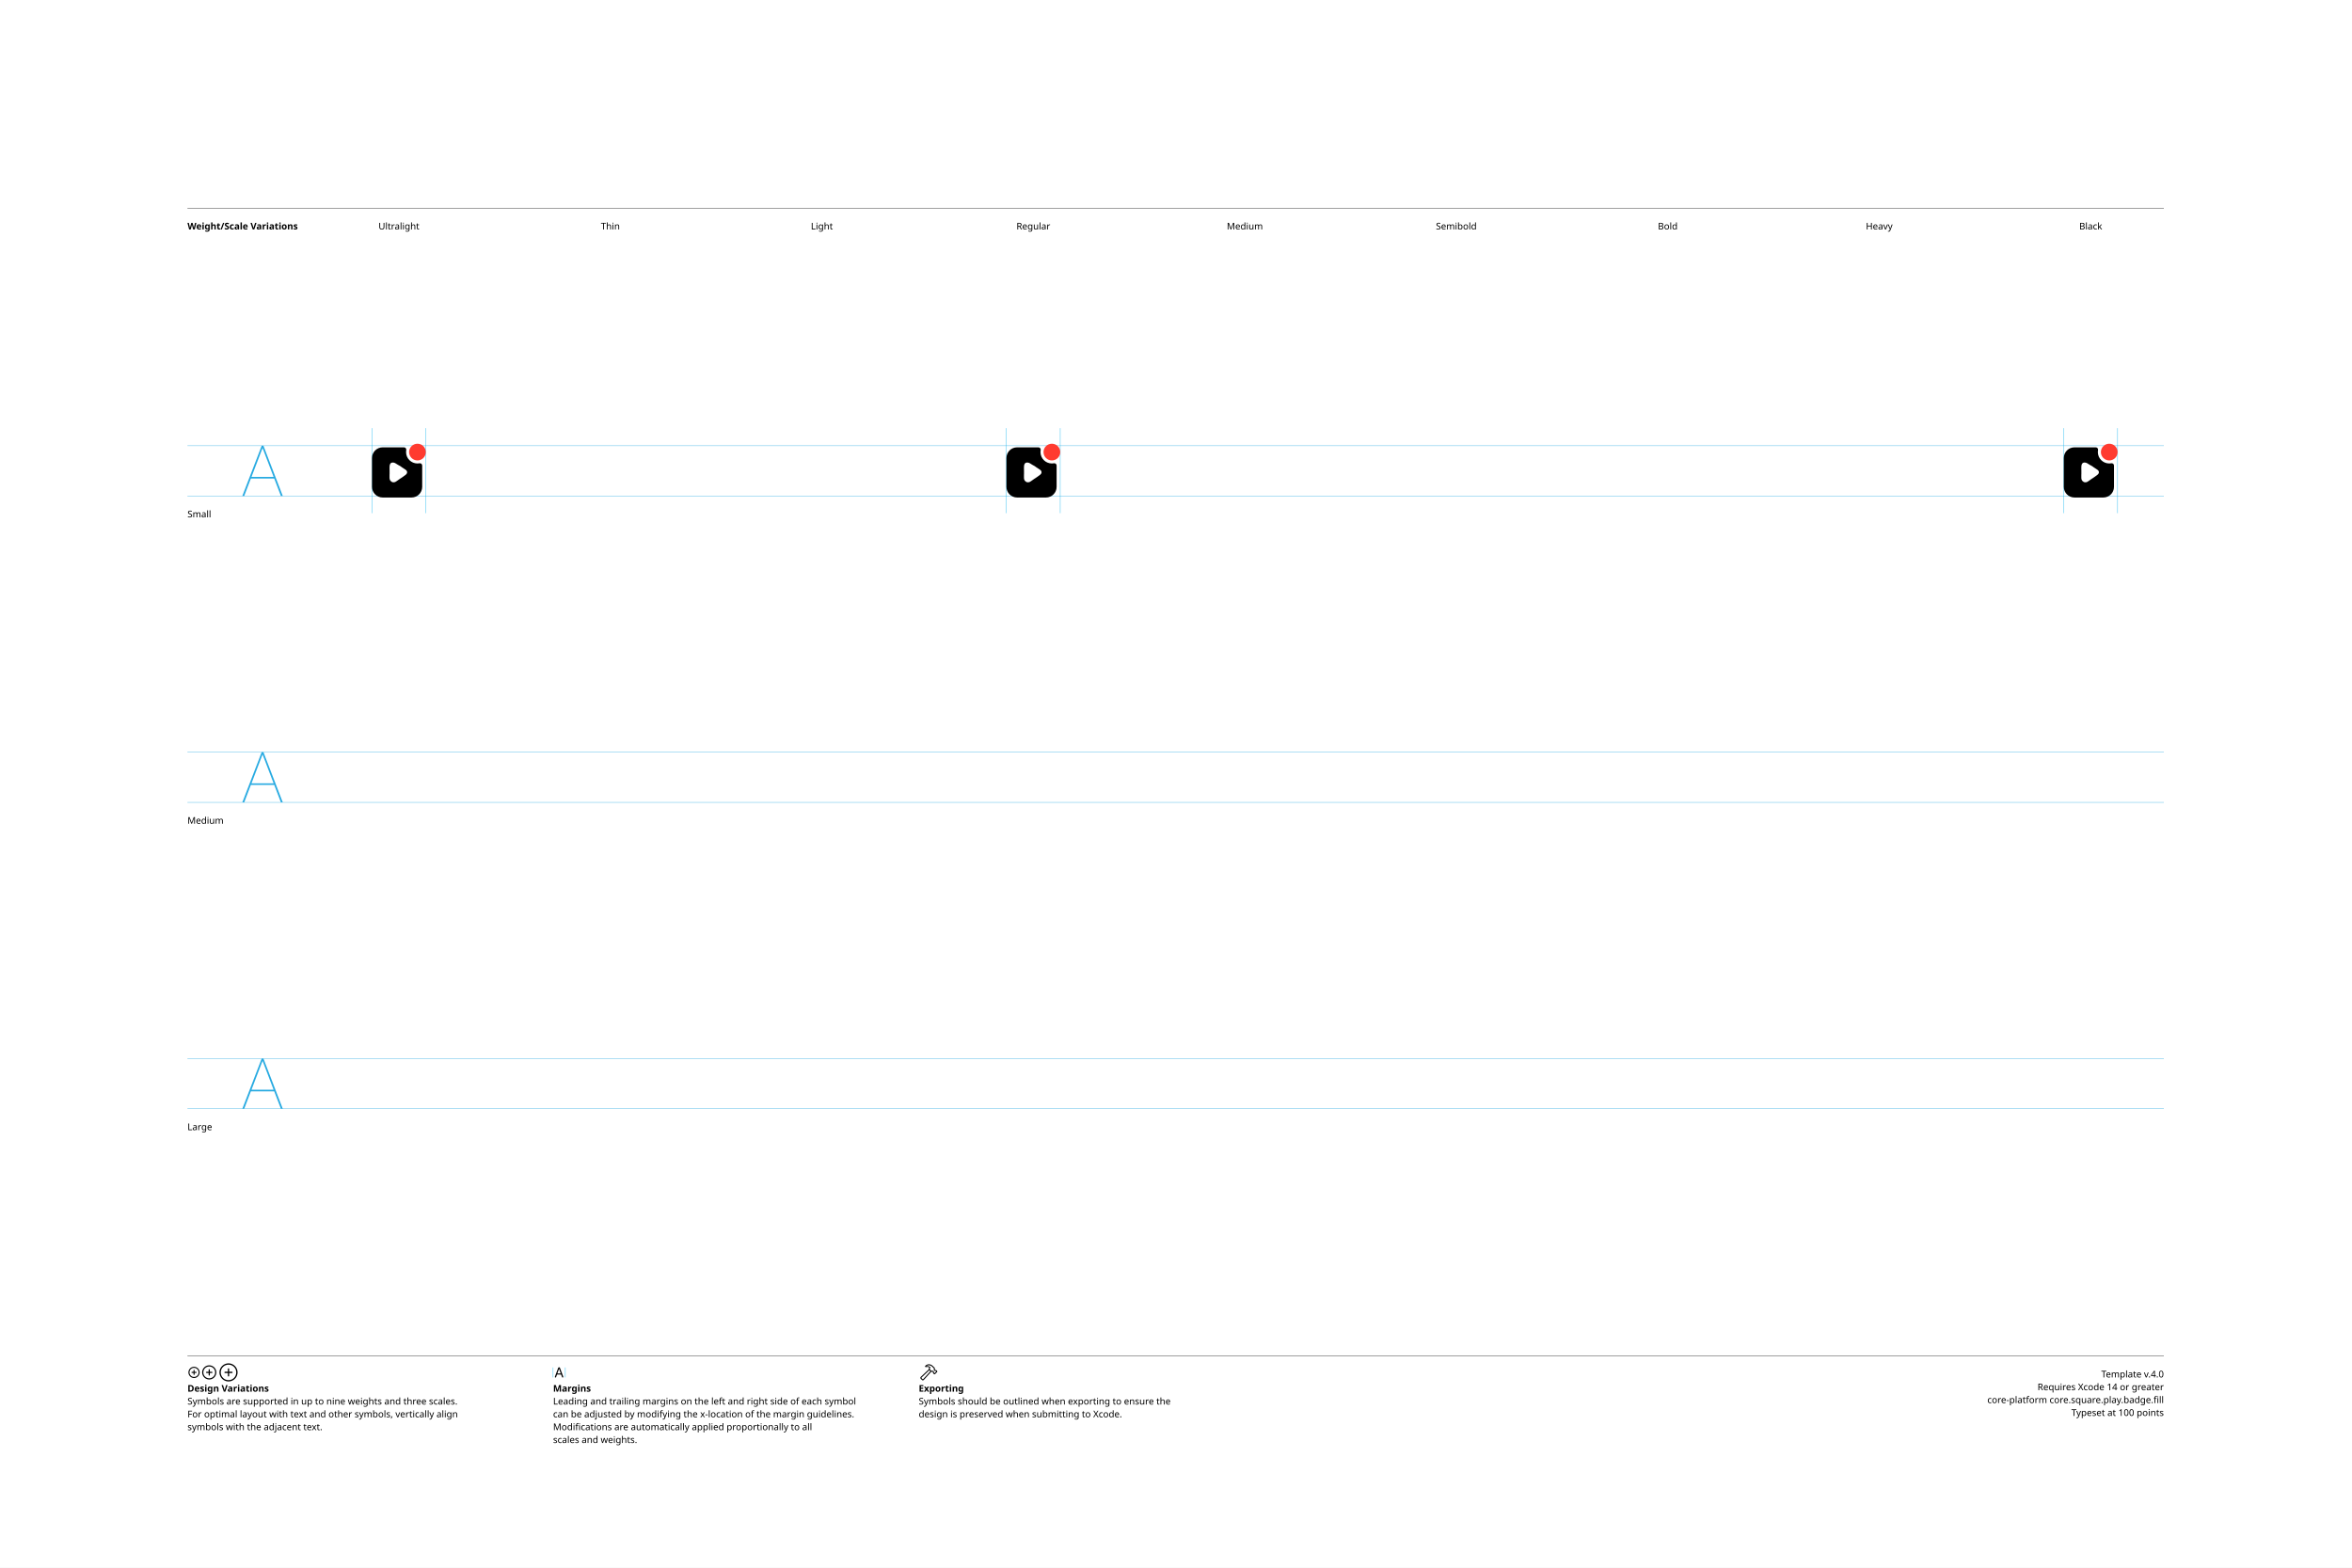
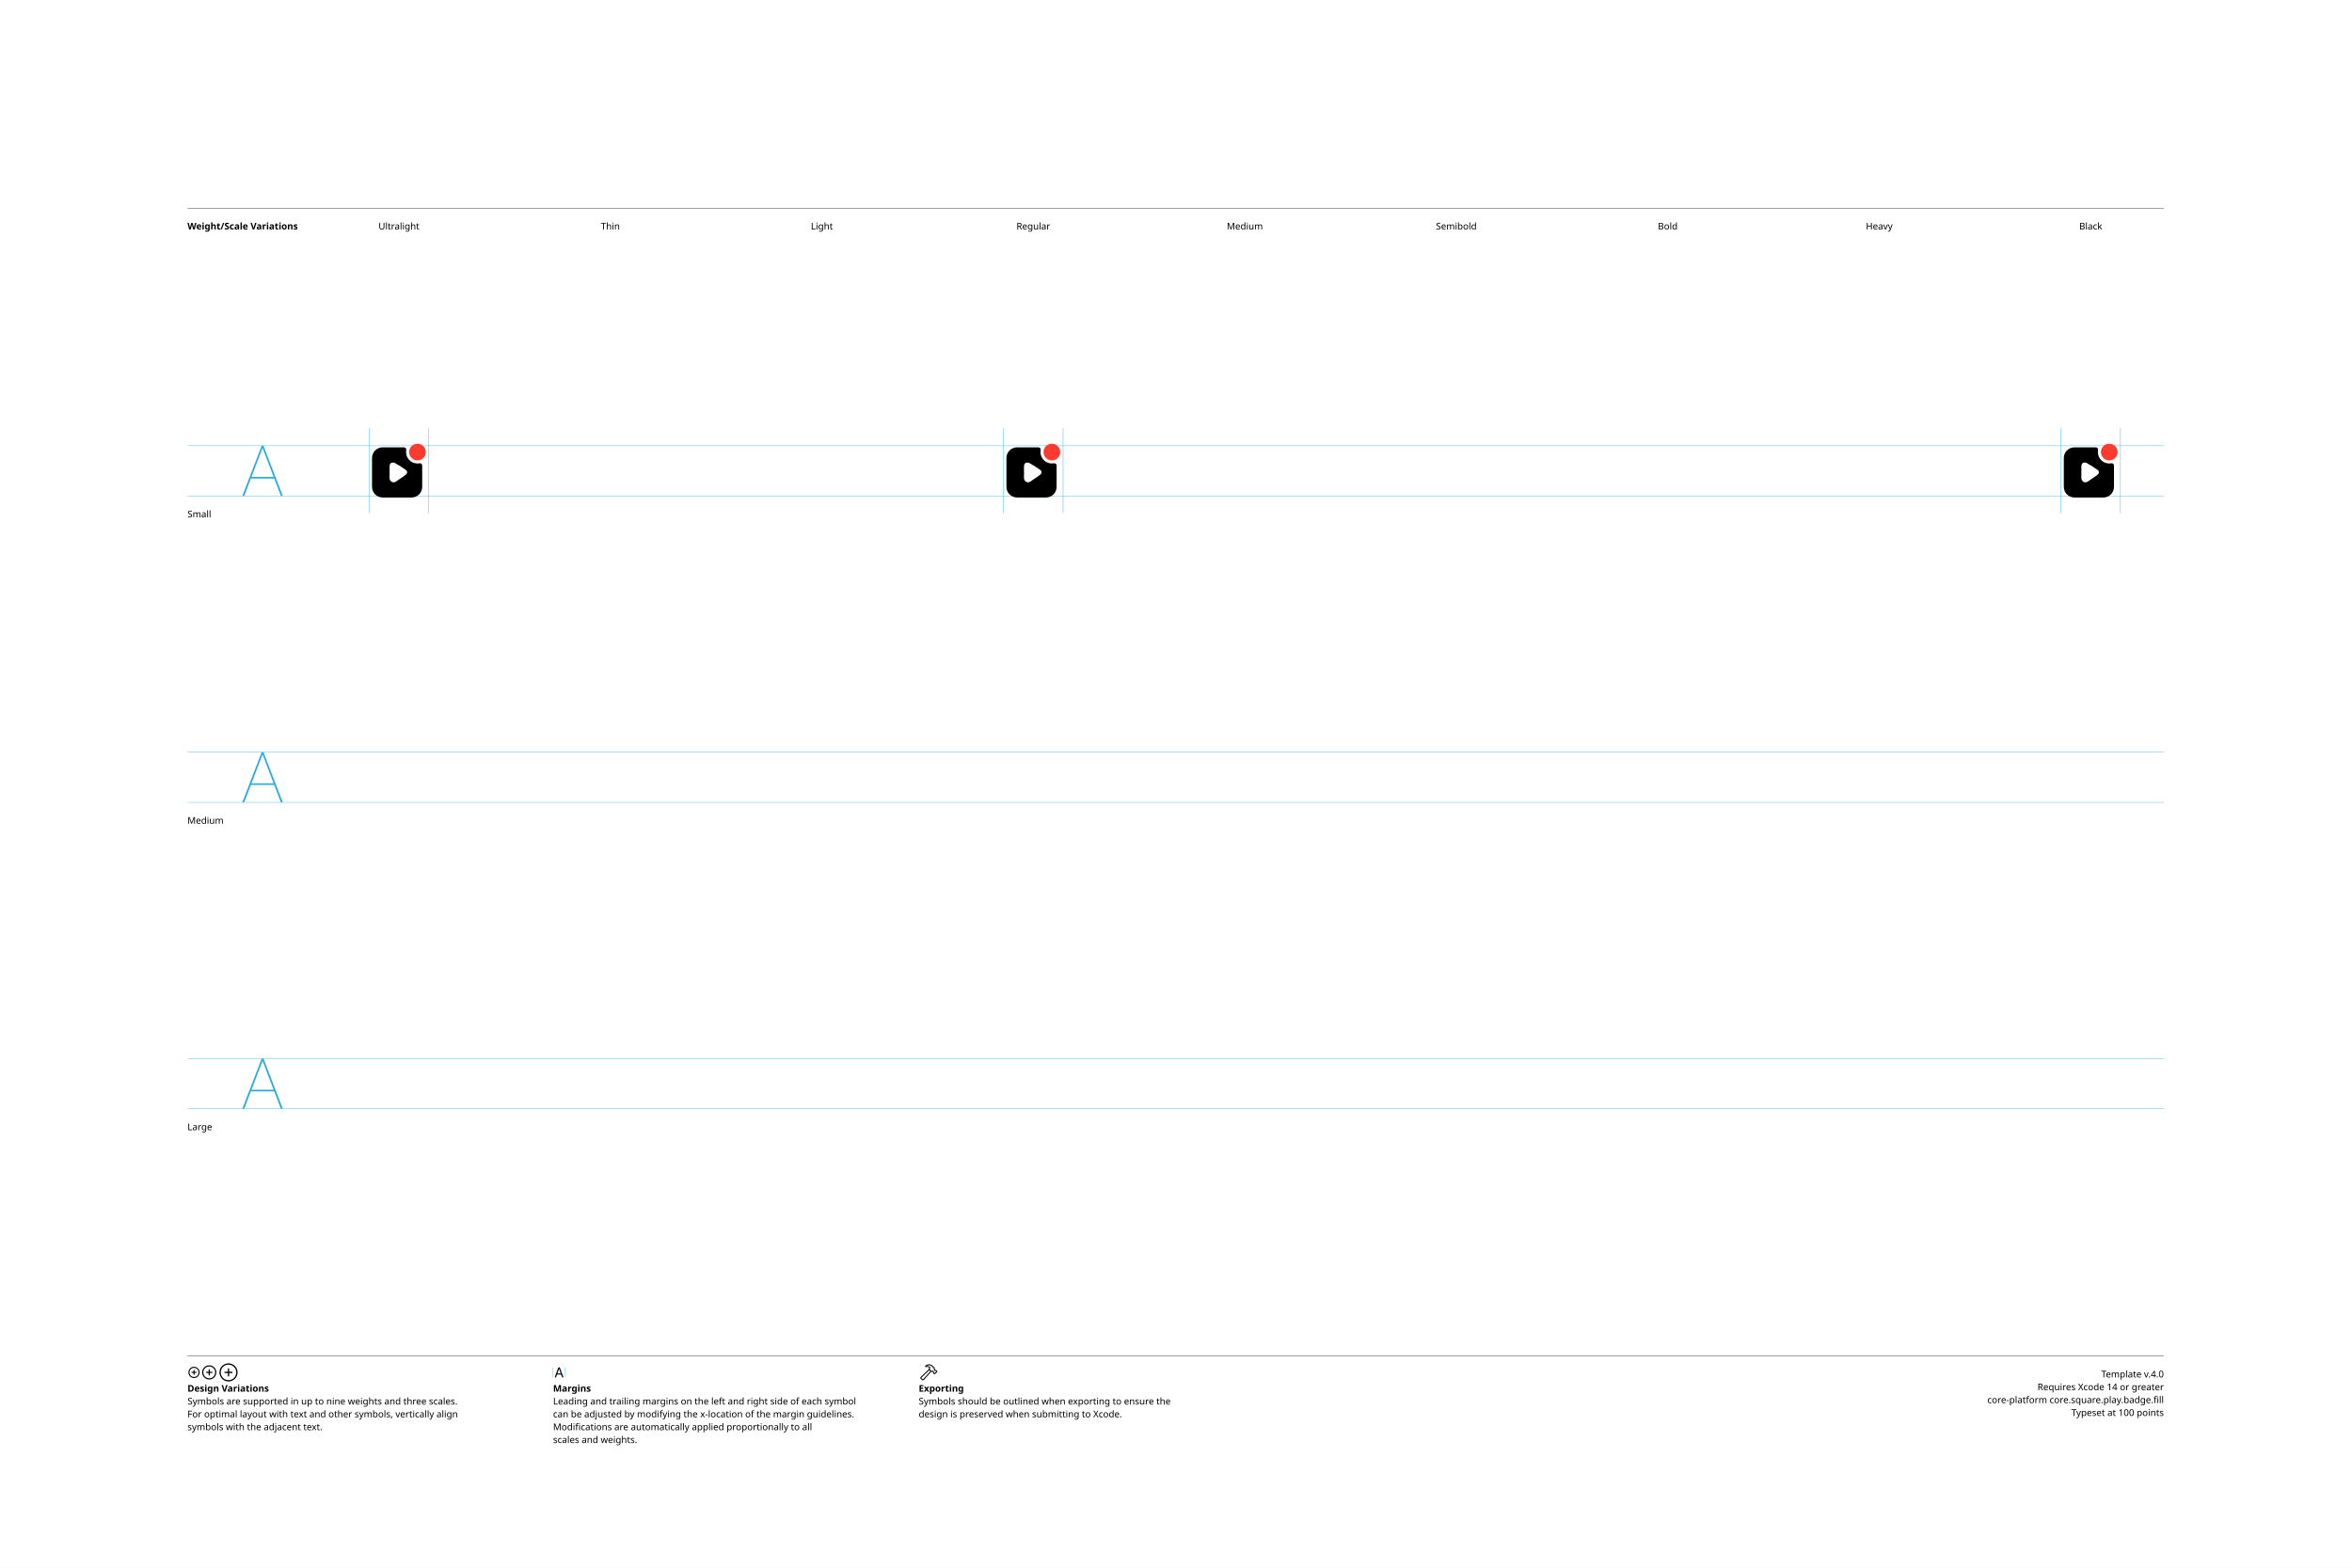
<svg xmlns="http://www.w3.org/2000/svg" version="1.1" width="3300" height="2200">
  <style>.monochrome-0 {fill:#000000}
.monochrome-1 {fill:#000000}
.multicolor-0:tintColor {fill:#007AFF}
.multicolor-1:systemRedColor {fill:#FF3B30}
.hierarchical-0:primary {fill:#212121}
.hierarchical-1:secondary {fill:#8E8E8E}
.SFSymbolsPreview000000 {fill:#000000;opacity:1.0}
.SFSymbolsPreviewFF3B30 {fill:#FF3B30;opacity:1.0}
</style>
  <g id="Notes">
    <rect height="2200" id="artboard" style="fill:white;opacity:1" width="3300" x="0" y="0" />
    <line style="fill:none;stroke:black;opacity:1;stroke-width:0.5;" x1="263" x2="3036" y1="292" y2="292" />
    <text style="stroke:none;fill:black;font-family:sans-serif;font-size:13;font-weight:bold;" transform="matrix(1 0 0 1 263 322)">Weight/Scale Variations</text>
    <text style="stroke:none;fill:black;font-family:sans-serif;font-size:13;text-anchor:middle;" transform="matrix(1 0 0 1 559.711 322)">Ultralight</text>
    <text style="stroke:none;fill:black;font-family:sans-serif;font-size:13;text-anchor:middle;" transform="matrix(1 0 0 1 856.422 322)">Thin</text>
    <text style="stroke:none;fill:black;font-family:sans-serif;font-size:13;text-anchor:middle;" transform="matrix(1 0 0 1 1153.13 322)">Light</text>
    <text style="stroke:none;fill:black;font-family:sans-serif;font-size:13;text-anchor:middle;" transform="matrix(1 0 0 1 1449.84 322)">Regular</text>
    <text style="stroke:none;fill:black;font-family:sans-serif;font-size:13;text-anchor:middle;" transform="matrix(1 0 0 1 1746.56 322)">Medium</text>
    <text style="stroke:none;fill:black;font-family:sans-serif;font-size:13;text-anchor:middle;" transform="matrix(1 0 0 1 2043.27 322)">Semibold</text>
    <text style="stroke:none;fill:black;font-family:sans-serif;font-size:13;text-anchor:middle;" transform="matrix(1 0 0 1 2339.98 322)">Bold</text>
    <text style="stroke:none;fill:black;font-family:sans-serif;font-size:13;text-anchor:middle;" transform="matrix(1 0 0 1 2636.69 322)">Heavy</text>
    <text style="stroke:none;fill:black;font-family:sans-serif;font-size:13;text-anchor:middle;" transform="matrix(1 0 0 1 2933.4 322)">Black</text>
    <line style="fill:none;stroke:black;opacity:1;stroke-width:0.5;" x1="263" x2="3036" y1="1903" y2="1903" />
    <g transform="matrix(1 0 0 1 263 1933)">
      <path d="M9.248 0.83C13.555 0.83 17.139-2.744 17.139-7.051C17.139-11.357 13.545-14.932 9.238-14.932C4.941-14.932 1.367-11.357 1.367-7.051C1.367-2.744 4.951 0.83 9.248 0.83ZM9.248-0.654C5.703-0.654 2.871-3.496 2.871-7.051C2.871-10.605 5.693-13.447 9.238-13.447C12.793-13.447 15.645-10.605 15.645-7.051C15.645-3.496 12.803-0.654 9.248-0.654ZM5.654-7.051C5.654-6.621 5.957-6.328 6.406-6.328L8.506-6.328L8.506-4.209C8.506-3.77 8.799-3.467 9.229-3.467C9.678-3.467 9.971-3.77 9.971-4.209L9.971-6.328L12.09-6.328C12.529-6.328 12.832-6.621 12.832-7.051C12.832-7.49 12.529-7.793 12.09-7.793L9.971-7.793L9.971-9.902C9.971-10.352 9.678-10.654 9.229-10.654C8.799-10.654 8.506-10.352 8.506-9.902L8.506-7.793L6.406-7.793C5.957-7.793 5.654-7.49 5.654-7.051Z" />
    </g>
    <g transform="matrix(1 0 0 1 281.867 1933)">
      <path d="M11.709 2.91C17.158 2.91 21.67-1.611 21.67-7.051C21.67-12.5 17.148-17.012 11.699-17.012C6.26-17.012 1.748-12.5 1.748-7.051C1.748-1.611 6.27 2.91 11.709 2.91ZM11.709 1.25C7.1 1.25 3.418-2.441 3.418-7.051C3.418-11.66 7.09-15.352 11.699-15.352C16.309-15.352 20.01-11.66 20.01-7.051C20.01-2.441 16.318 1.25 11.709 1.25ZM7.178-7.051C7.178-6.572 7.51-6.25 8.008-6.25L10.879-6.25L10.879-3.369C10.879-2.881 11.211-2.539 11.69-2.539C12.178-2.539 12.52-2.871 12.52-3.369L12.52-6.25L15.4-6.25C15.889-6.25 16.23-6.572 16.23-7.051C16.23-7.539 15.889-7.881 15.4-7.881L12.52-7.881L12.52-10.752C12.52-11.25 12.178-11.592 11.69-11.592C11.211-11.592 10.879-11.25 10.879-10.752L10.879-7.881L8.008-7.881C7.51-7.881 7.178-7.539 7.178-7.051Z" />
    </g>
    <g transform="matrix(1 0 0 1 305.646 1933)">
      <path d="M14.971 5.664C21.934 5.664 27.695-0.098 27.695-7.051C27.695-14.014 21.924-19.775 14.961-19.775C8.008-19.775 2.256-14.014 2.256-7.051C2.256-0.098 8.018 5.664 14.971 5.664ZM14.971 3.848C8.936 3.848 4.082-1.016 4.082-7.051C4.082-13.096 8.926-17.949 14.961-17.949C21.006-17.949 25.869-13.096 25.869-7.051C25.869-1.016 21.016 3.848 14.971 3.848ZM9.199-7.051C9.199-6.533 9.57-6.172 10.117-6.172L14.062-6.172L14.062-2.217C14.062-1.68 14.434-1.299 14.951-1.299C15.488-1.299 15.859-1.67 15.859-2.217L15.859-6.172L19.814-6.172C20.352-6.172 20.732-6.533 20.732-7.051C20.732-7.598 20.361-7.969 19.814-7.969L15.859-7.969L15.859-11.914C15.859-12.461 15.488-12.842 14.951-12.842C14.434-12.842 14.062-12.461 14.062-11.914L14.062-7.969L10.117-7.969C9.57-7.969 9.199-7.598 9.199-7.051Z" />
    </g>
    <text style="stroke:none;fill:black;font-family:sans-serif;font-size:13;font-weight:bold;" transform="matrix(1 0 0 1 263 1953)">Design Variations</text>
    <text style="stroke:none;fill:black;font-family:sans-serif;font-size:13;" transform="matrix(1 0 0 1 263 1971)">Symbols are supported in up to nine weights and three scales.</text>
    <text style="stroke:none;fill:black;font-family:sans-serif;font-size:13;" transform="matrix(1 0 0 1 263 1989)">For optimal layout with text and other symbols, vertically align</text>
    <text style="stroke:none;fill:black;font-family:sans-serif;font-size:13;" transform="matrix(1 0 0 1 263 2007)">symbols with the adjacent text.</text>
    <line style="fill:none;stroke:#00AEEF;stroke-width:0.5;opacity:1.0;" x1="776" x2="776" y1="1919" y2="1933" />
    <g transform="matrix(1 0 0 1 776 1933)">
      <path d="M3.311 0.156C3.828 0.156 4.082-0.039 4.268-0.586L5.527-4.033L11.289-4.033L12.549-0.586C12.734-0.039 12.988 0.156 13.496 0.156C14.014 0.156 14.346-0.156 14.346-0.645C14.346-0.811 14.316-0.967 14.238-1.172L9.658-13.369C9.434-13.965 9.033-14.268 8.408-14.268C7.803-14.268 7.393-13.975 7.178-13.379L2.598-1.162C2.52-0.957 2.49-0.801 2.49-0.635C2.49-0.146 2.803 0.156 3.311 0.156ZM6.006-5.518L8.379-12.09L8.428-12.09L10.801-5.518Z" />
    </g>
    <line style="fill:none;stroke:#00AEEF;stroke-width:0.5;opacity:1.0;" x1="793.197" x2="793.197" y1="1919" y2="1933" />
    <text style="stroke:none;fill:black;font-family:sans-serif;font-size:13;font-weight:bold;" transform="matrix(1 0 0 1 776 1953)">Margins</text>
    <text style="stroke:none;fill:black;font-family:sans-serif;font-size:13;" transform="matrix(1 0 0 1 776 1971)">Leading and trailing margins on the left and right side of each symbol</text>
    <text style="stroke:none;fill:black;font-family:sans-serif;font-size:13;" transform="matrix(1 0 0 1 776 1989)">can be adjusted by modifying the x-location of the margin guidelines.</text>
    <text style="stroke:none;fill:black;font-family:sans-serif;font-size:13;" transform="matrix(1 0 0 1 776 2007)">Modifications are automatically applied proportionally to all</text>
    <text style="stroke:none;fill:black;font-family:sans-serif;font-size:13;" transform="matrix(1 0 0 1 776 2025)">scales and weights.</text>
    <g transform="matrix(1 0 0 1 1289 1933)">
      <path d="M2.842 1.865L4.541 3.574C5.4 4.443 6.387 4.385 7.314 3.359L18.008-8.428L17.041-9.404L6.426 2.275C6.074 2.676 5.742 2.773 5.273 2.305L4.102 1.143C3.633 0.684 3.74 0.342 4.141-0.02L15.615-10.82L14.639-11.787L3.047-0.898C2.061 0.02 1.982 0.996 2.842 1.865ZM9.258-16.328C8.838-15.918 8.809-15.342 9.043-14.951C9.277-14.59 9.736-14.355 10.381-14.521C11.846-14.863 13.369-14.922 14.795-13.984L14.209-12.529C13.867-11.699 14.043-11.113 14.58-10.566L16.875-8.252C17.363-7.764 17.773-7.744 18.34-7.842L19.404-8.037L20.068-7.363L20.029-6.807C19.99-6.309 20.117-5.928 20.605-5.449L21.367-4.707C21.846-4.229 22.461-4.199 22.93-4.668L25.84-7.588C26.309-8.057 26.289-8.652 25.811-9.131L25.039-9.893C24.561-10.371 24.189-10.527 23.711-10.488L23.135-10.44L22.49-11.074L22.734-12.197C22.861-12.764 22.705-13.203 22.119-13.789L19.922-15.977C16.582-19.297 12.148-19.219 9.258-16.328ZM10.752-15.957C13.184-17.734 16.475-17.432 18.701-15.205L21.133-12.793C21.367-12.559 21.406-12.373 21.338-12.031L21.016-10.547L22.52-9.062L23.506-9.121C23.76-9.131 23.838-9.111 24.033-8.916L24.609-8.34L22.168-5.898L21.592-6.475C21.396-6.67 21.367-6.748 21.377-7.012L21.445-7.988L19.951-9.473L18.428-9.219C18.105-9.15 17.959-9.18 17.715-9.414L15.713-11.416C15.459-11.65 15.43-11.816 15.586-12.188L16.465-14.277C14.902-15.732 12.871-16.357 10.84-15.762C10.684-15.723 10.625-15.85 10.752-15.957Z" />
    </g>
    <text style="stroke:none;fill:black;font-family:sans-serif;font-size:13;font-weight:bold;" transform="matrix(1 0 0 1 1289 1953)">Exporting</text>
    <text style="stroke:none;fill:black;font-family:sans-serif;font-size:13;" transform="matrix(1 0 0 1 1289 1971)">Symbols should be outlined when exporting to ensure the</text>
    <text style="stroke:none;fill:black;font-family:sans-serif;font-size:13;" transform="matrix(1 0 0 1 1289 1989)">design is preserved when submitting to Xcode.</text>
    <text id="template-version" style="stroke:none;fill:black;font-family:sans-serif;font-size:13;text-anchor:end;" transform="matrix(1 0 0 1 3036 1933)">Template v.4.0</text>
    <text style="stroke:none;fill:black;font-family:sans-serif;font-size:13;text-anchor:end;" transform="matrix(1 0 0 1 3036 1951)">Requires Xcode 14 or greater</text>
    <text id="descriptive-name" style="stroke:none;fill:black;font-family:sans-serif;font-size:13;text-anchor:end;" transform="matrix(1 0 0 1 3036 1969)">core-platform core.square.play.badge.fill</text>
    <text style="stroke:none;fill:black;font-family:sans-serif;font-size:13;text-anchor:end;" transform="matrix(1 0 0 1 3036 1987)">Typeset at 100 points</text>
    <text style="stroke:none;fill:black;font-family:sans-serif;font-size:13;" transform="matrix(1 0 0 1 263 726)">Small</text>
    <text style="stroke:none;fill:black;font-family:sans-serif;font-size:13;" transform="matrix(1 0 0 1 263 1156)">Medium</text>
    <text style="stroke:none;fill:black;font-family:sans-serif;font-size:13;" transform="matrix(1 0 0 1 263 1586)">Large</text>
  </g>
  <g id="Guides">
    <g id="H-reference" style="fill:#27AAE1;stroke:none;" transform="matrix(1 0 0 1 339 696)">
      <path d="M0.994 0L3.638 0L29.328-67.132L30.03-67.132L30.03-70.459L28.123-70.459ZM11.688-24.48L46.981-24.48L46.231-26.729L12.438-26.729ZM55.12 0L57.764 0L30.638-70.459L29.433-70.459L29.433-67.132Z" />
    </g>
    <line id="Baseline-S" style="fill:none;stroke:#27AAE1;opacity:1;stroke-width:0.5;" x1="263" x2="3036" y1="696" y2="696" />
    <line id="Capline-S" style="fill:none;stroke:#27AAE1;opacity:1;stroke-width:0.5;" x1="263" x2="3036" y1="625.541" y2="625.541" />
    <g id="H-reference" style="fill:#27AAE1;stroke:none;" transform="matrix(1 0 0 1 339 1126)">
      <path d="M0.994 0L3.638 0L29.328-67.132L30.03-67.132L30.03-70.459L28.123-70.459ZM11.688-24.48L46.981-24.48L46.231-26.729L12.438-26.729ZM55.12 0L57.764 0L30.638-70.459L29.433-70.459L29.433-67.132Z" />
    </g>
    <line id="Baseline-M" style="fill:none;stroke:#27AAE1;opacity:1;stroke-width:0.5;" x1="263" x2="3036" y1="1126" y2="1126" />
    <line id="Capline-M" style="fill:none;stroke:#27AAE1;opacity:1;stroke-width:0.5;" x1="263" x2="3036" y1="1055.54" y2="1055.54" />
    <g id="H-reference" style="fill:#27AAE1;stroke:none;" transform="matrix(1 0 0 1 339 1556)">
      <path d="M0.994 0L3.638 0L29.328-67.132L30.03-67.132L30.03-70.459L28.123-70.459ZM11.688-24.48L46.981-24.48L46.231-26.729L12.438-26.729ZM55.12 0L57.764 0L30.638-70.459L29.433-70.459L29.433-67.132Z" />
    </g>
    <line id="Baseline-L" style="fill:none;stroke:#27AAE1;opacity:1;stroke-width:0.5;" x1="263" x2="3036" y1="1556" y2="1556" />
    <line id="Capline-L" style="fill:none;stroke:#27AAE1;opacity:1;stroke-width:0.5;" x1="263" x2="3036" y1="1485.54" y2="1485.54" />
-     <line id="left-margin-Ultralight-S" style="fill:none;stroke:#00AEEF;stroke-width:0.5;opacity:1.0;" x1="521.963" x2="521.963" y1="600.785" y2="720.121" />
-     <line id="right-margin-Ultralight-S" style="fill:none;stroke:#00AEEF;stroke-width:0.5;opacity:1.0;" x1="597.459" x2="597.459" y1="600.785" y2="720.121" />
-     <line id="left-margin-Regular-S" style="fill:none;stroke:#00AEEF;stroke-width:0.5;opacity:1.0;" x1="1412.092" x2="1412.092" y1="600.785" y2="720.121" />
-     <line id="right-margin-Regular-S" style="fill:none;stroke:#00AEEF;stroke-width:0.5;opacity:1.0;" x1="1487.588" x2="1487.588" y1="600.785" y2="720.121" />
-     <line id="left-margin-Black-S" style="fill:none;stroke:#00AEEF;stroke-width:0.5;opacity:1.0;" x1="2895.652" x2="2895.652" y1="600.785" y2="720.121" />
-     <line id="right-margin-Black-S" style="fill:none;stroke:#00AEEF;stroke-width:0.5;opacity:1.0;" x1="2971.148" x2="2971.148" y1="600.785" y2="720.121" />
+     <line id="left-margin-Ultralight-S" style="fill:none;stroke:#00AEEF;stroke-width:0.5;opacity:1.0;" x1="517.963" x2="517.963" y1="600.785" y2="720.121" />
+     <line id="right-margin-Ultralight-S" style="fill:none;stroke:#00AEEF;stroke-width:0.5;opacity:1.0;" x1="601.459" x2="601.459" y1="600.785" y2="720.121" />
+     <line id="left-margin-Regular-S" style="fill:none;stroke:#00AEEF;stroke-width:0.5;opacity:1.0;" x1="1408.092" x2="1408.092" y1="600.785" y2="720.121" />
+     <line id="right-margin-Regular-S" style="fill:none;stroke:#00AEEF;stroke-width:0.5;opacity:1.0;" x1="1491.588" x2="1491.588" y1="600.785" y2="720.121" />
+     <line id="left-margin-Black-S" style="fill:none;stroke:#00AEEF;stroke-width:0.5;opacity:1.0;" x1="2891.652" x2="2891.652" y1="600.785" y2="720.121" />
+     <line id="right-margin-Black-S" style="fill:none;stroke:#00AEEF;stroke-width:0.5;opacity:1.0;" x1="2975.148" x2="2975.148" y1="600.785" y2="720.121" />
  </g>
  <g id="Symbols">
    <g id="Ultralight-S" transform="matrix(1 0 0 1 521.963 696)">
      <path class="monochrome-0 multicolor-0:tintColor hierarchical-0:primary SFSymbolsPreview000000" d="M44.878 -68.229C46.882 -68.229 48.392 -66.409 48.023 -64.44C47.85 -63.518 47.763 -62.566 47.763 -61.593C47.763 -52.756 54.927 -45.593 63.763 -45.593C64.736 -45.593 65.689 -45.68 66.61 -45.853C68.58 -46.222 70.4 -44.711 70.4 -42.707L70.4 -12.763C70.4 -4.515 63.714 2.171 55.467 2.171L14.933 2.171C6.686 2.171 0 -4.515 0 -12.763L0 -53.296C0 -61.544 6.686 -68.23 14.933 -68.23ZM28.223 -46.839C27.956 -46.795 27.692 -46.723 27.442 -46.628C27.192 -46.534 26.95 -46.416 26.726 -46.274C26.502 -46.133 26.286 -45.973 26.099 -45.777C25.912 -45.583 25.747 -45.347 25.604 -45.105C25.46 -44.862 25.344 -44.588 25.235 -44.322C25.127 -44.055 25.031 -43.785 24.953 -43.505C24.875 -43.227 24.812 -42.937 24.768 -42.647C24.723 -42.357 24.706 -42.052 24.685 -41.767C24.663 -41.481 24.653 -41.201 24.638 -40.932C24.624 -40.662 24.606 -40.403 24.598 -40.148C24.589 -39.893 24.59 -39.643 24.589 -39.402C24.589 -39.159 24.592 -38.927 24.592 -38.699C24.592 -38.471 24.585 -38.252 24.587 -38.036C24.59 -37.819 24.598 -37.607 24.606 -37.4C24.614 -37.193 24.63 -36.99 24.636 -36.793C24.642 -36.595 24.639 -36.404 24.639 -36.215C24.64 -36.027 24.637 -35.845 24.64 -35.663C24.643 -35.481 24.653 -35.302 24.657 -35.123C24.661 -34.945 24.664 -34.767 24.664 -34.593C24.664 -34.419 24.66 -34.249 24.659 -34.078C24.658 -33.908 24.659 -33.74 24.659 -33.57C24.66 -33.399 24.662 -33.228 24.662 -33.058C24.662 -32.888 24.661 -32.721 24.661 -32.551C24.66 -32.382 24.658 -32.213 24.658 -32.042C24.658 -31.871 24.661 -31.696 24.662 -31.522C24.663 -31.348 24.668 -31.176 24.664 -31C24.66 -30.822 24.649 -30.643 24.637 -30.457C24.626 -30.272 24.604 -30.077 24.595 -29.886C24.587 -29.695 24.585 -29.504 24.585 -29.309C24.585 -29.114 24.595 -28.92 24.595 -28.716C24.596 -28.511 24.592 -28.298 24.59 -28.081C24.589 -27.865 24.588 -27.647 24.589 -27.421C24.589 -27.194 24.595 -26.966 24.595 -26.723C24.595 -26.479 24.586 -26.219 24.587 -25.959C24.588 -25.699 24.585 -25.428 24.602 -25.162C24.619 -24.895 24.649 -24.627 24.689 -24.357C24.728 -24.087 24.777 -23.808 24.84 -23.541C24.904 -23.272 24.973 -22.999 25.069 -22.746C25.165 -22.493 25.281 -22.249 25.416 -22.021C25.549 -21.793 25.706 -21.578 25.871 -21.376C26.035 -21.176 26.216 -20.993 26.404 -20.816C26.592 -20.639 26.793 -20.475 26.997 -20.315C27.201 -20.155 27.412 -19.994 27.632 -19.858C27.851 -19.722 28.078 -19.593 28.317 -19.496C28.555 -19.399 28.809 -19.329 29.065 -19.278C29.32 -19.225 29.587 -19.198 29.85 -19.185C30.113 -19.173 30.378 -19.181 30.642 -19.201C30.906 -19.223 31.171 -19.259 31.433 -19.31C31.694 -19.361 31.956 -19.42 32.211 -19.507C32.467 -19.593 32.719 -19.705 32.965 -19.83C33.21 -19.956 33.452 -20.117 33.685 -20.262C33.917 -20.407 34.142 -20.559 34.358 -20.701C34.574 -20.841 34.78 -20.974 34.982 -21.111C35.183 -21.247 35.378 -21.386 35.568 -21.52C35.759 -21.655 35.944 -21.788 36.123 -21.916C36.303 -22.043 36.474 -22.163 36.645 -22.285C36.816 -22.406 36.983 -22.526 37.147 -22.643C37.311 -22.761 37.472 -22.876 37.63 -22.989C37.788 -23.101 37.941 -23.21 38.094 -23.319C38.247 -23.428 38.398 -23.536 38.549 -23.642C38.7 -23.747 38.85 -23.85 38.999 -23.952C39.147 -24.054 39.292 -24.153 39.439 -24.253C39.587 -24.352 39.734 -24.452 39.883 -24.548C40.033 -24.644 40.187 -24.734 40.338 -24.828C40.49 -24.922 40.641 -25.013 40.792 -25.111C40.941 -25.209 41.088 -25.314 41.239 -25.416C41.389 -25.518 41.54 -25.621 41.692 -25.725C41.845 -25.829 41.997 -25.932 42.152 -26.038C42.308 -26.145 42.462 -26.256 42.623 -26.365C42.783 -26.475 42.949 -26.584 43.116 -26.697C43.282 -26.81 43.451 -26.922 43.619 -27.043C43.786 -27.164 43.948 -27.294 44.12 -27.423C44.292 -27.551 44.466 -27.683 44.651 -27.815C44.836 -27.947 45.034 -28.077 45.231 -28.217C45.428 -28.357 45.629 -28.502 45.833 -28.654C46.037 -28.806 46.244 -28.964 46.458 -29.128C46.671 -29.293 46.898 -29.46 47.115 -29.641C47.331 -29.821 47.553 -30.01 47.755 -30.211C47.956 -30.413 48.151 -30.626 48.324 -30.848C48.497 -31.069 48.662 -31.302 48.792 -31.542C48.922 -31.781 49.032 -32.034 49.102 -32.287C49.173 -32.54 49.205 -32.802 49.217 -33.06C49.228 -33.318 49.211 -33.579 49.173 -33.835C49.134 -34.092 49.079 -34.35 48.987 -34.597C48.895 -34.844 48.773 -35.089 48.622 -35.319C48.472 -35.549 48.279 -35.769 48.081 -35.977C47.882 -36.184 47.653 -36.378 47.428 -36.562C47.204 -36.747 46.964 -36.917 46.732 -37.08C46.501 -37.244 46.263 -37.396 46.04 -37.544C45.815 -37.692 45.596 -37.833 45.386 -37.97C45.176 -38.108 44.975 -38.241 44.78 -38.371C44.584 -38.5 44.397 -38.627 44.212 -38.75C44.028 -38.873 43.851 -38.994 43.675 -39.111C43.498 -39.228 43.326 -39.341 43.154 -39.452C42.982 -39.562 42.811 -39.666 42.644 -39.771C42.477 -39.876 42.313 -39.977 42.155 -40.082C41.998 -40.187 41.847 -40.293 41.698 -40.401C41.549 -40.51 41.408 -40.622 41.263 -40.731C41.118 -40.839 40.975 -40.947 40.829 -41.052C40.683 -41.158 40.536 -41.259 40.388 -41.362C40.241 -41.465 40.095 -41.567 39.946 -41.668C39.798 -41.768 39.651 -41.87 39.499 -41.966C39.347 -42.061 39.192 -42.154 39.036 -42.243C38.879 -42.333 38.719 -42.416 38.559 -42.502C38.4 -42.587 38.239 -42.667 38.078 -42.753C37.917 -42.84 37.756 -42.929 37.592 -43.019C37.429 -43.109 37.265 -43.202 37.097 -43.294C36.931 -43.386 36.762 -43.472 36.591 -43.57C36.42 -43.668 36.247 -43.77 36.07 -43.88C35.893 -43.99 35.714 -44.114 35.529 -44.23C35.345 -44.346 35.156 -44.458 34.96 -44.576C34.765 -44.694 34.564 -44.807 34.356 -44.937C34.148 -45.067 33.934 -45.215 33.711 -45.356C33.488 -45.495 33.259 -45.644 33.021 -45.776C32.783 -45.909 32.536 -46.032 32.283 -46.15C32.029 -46.268 31.767 -46.387 31.502 -46.483C31.238 -46.58 30.966 -46.667 30.695 -46.727C30.424 -46.788 30.151 -46.82 29.876 -46.847C29.601 -46.874 29.322 -46.892 29.046 -46.89C28.771 -46.889 28.491 -46.882 28.223 -46.839Z" />
      <path class="monochrome-1 multicolor-1:systemRedColor hierarchical-1:secondary SFSymbolsPreviewFF3B30" d="M75.497 -61.593C75.497 -55.113 70.244 -49.86 63.763 -49.86C57.283 -49.86 52.03 -55.113 52.03 -61.593C52.03 -68.073 57.283 -73.326 63.763 -73.326C70.244 -73.326 75.497 -68.073 75.497 -61.593Z" />
    </g>
    <g id="Regular-S" transform="matrix(1 0 0 1 1412.092 696)">
      <path class="monochrome-0 multicolor-0:tintColor hierarchical-0:primary SFSymbolsPreview000000" d="M44.878 -68.229C46.882 -68.229 48.392 -66.409 48.023 -64.44C47.85 -63.518 47.763 -62.566 47.763 -61.593C47.763 -52.756 54.927 -45.593 63.763 -45.593C64.736 -45.593 65.689 -45.68 66.61 -45.853C68.58 -46.222 70.4 -44.711 70.4 -42.707L70.4 -12.763C70.4 -4.515 63.714 2.171 55.467 2.171L14.933 2.171C6.686 2.171 0 -4.515 0 -12.763L0 -53.296C0 -61.544 6.686 -68.23 14.933 -68.23ZM28.223 -46.839C27.956 -46.795 27.692 -46.723 27.442 -46.628C27.192 -46.534 26.95 -46.416 26.726 -46.274C26.502 -46.133 26.286 -45.973 26.099 -45.777C25.912 -45.583 25.747 -45.347 25.604 -45.105C25.46 -44.862 25.344 -44.588 25.235 -44.322C25.127 -44.055 25.031 -43.785 24.953 -43.505C24.875 -43.227 24.812 -42.937 24.768 -42.647C24.723 -42.357 24.706 -42.052 24.685 -41.767C24.663 -41.481 24.653 -41.201 24.638 -40.932C24.624 -40.662 24.606 -40.403 24.598 -40.148C24.589 -39.893 24.59 -39.643 24.589 -39.402C24.589 -39.159 24.592 -38.927 24.592 -38.699C24.592 -38.471 24.585 -38.252 24.587 -38.036C24.59 -37.819 24.598 -37.607 24.606 -37.4C24.614 -37.193 24.63 -36.99 24.636 -36.793C24.642 -36.595 24.639 -36.404 24.639 -36.215C24.64 -36.027 24.637 -35.845 24.64 -35.663C24.643 -35.481 24.653 -35.302 24.657 -35.123C24.661 -34.945 24.664 -34.767 24.664 -34.593C24.664 -34.419 24.66 -34.249 24.659 -34.078C24.658 -33.908 24.659 -33.74 24.659 -33.57C24.66 -33.399 24.662 -33.228 24.662 -33.058C24.662 -32.888 24.661 -32.721 24.661 -32.551C24.66 -32.382 24.658 -32.213 24.658 -32.042C24.658 -31.871 24.661 -31.696 24.662 -31.522C24.663 -31.348 24.668 -31.176 24.664 -31C24.66 -30.822 24.649 -30.643 24.637 -30.457C24.626 -30.272 24.604 -30.077 24.595 -29.886C24.587 -29.695 24.585 -29.504 24.585 -29.309C24.585 -29.114 24.595 -28.92 24.595 -28.716C24.596 -28.511 24.592 -28.298 24.59 -28.081C24.589 -27.865 24.588 -27.647 24.589 -27.421C24.589 -27.194 24.595 -26.966 24.595 -26.723C24.595 -26.479 24.586 -26.219 24.587 -25.959C24.588 -25.699 24.585 -25.428 24.602 -25.162C24.619 -24.895 24.649 -24.627 24.689 -24.357C24.728 -24.087 24.777 -23.808 24.84 -23.541C24.904 -23.272 24.973 -22.999 25.069 -22.746C25.165 -22.493 25.281 -22.249 25.416 -22.021C25.549 -21.793 25.706 -21.578 25.871 -21.376C26.035 -21.176 26.216 -20.993 26.404 -20.816C26.592 -20.639 26.793 -20.475 26.997 -20.315C27.201 -20.155 27.412 -19.994 27.632 -19.858C27.851 -19.722 28.078 -19.593 28.317 -19.496C28.555 -19.399 28.809 -19.329 29.065 -19.278C29.32 -19.225 29.587 -19.198 29.85 -19.185C30.113 -19.173 30.378 -19.181 30.642 -19.201C30.906 -19.223 31.171 -19.259 31.433 -19.31C31.694 -19.361 31.956 -19.42 32.211 -19.507C32.467 -19.593 32.719 -19.705 32.965 -19.83C33.21 -19.956 33.452 -20.117 33.685 -20.262C33.917 -20.407 34.142 -20.559 34.358 -20.701C34.574 -20.841 34.78 -20.974 34.982 -21.111C35.183 -21.247 35.378 -21.386 35.568 -21.52C35.759 -21.655 35.944 -21.788 36.123 -21.916C36.303 -22.043 36.474 -22.163 36.645 -22.285C36.816 -22.406 36.983 -22.526 37.147 -22.643C37.311 -22.761 37.472 -22.876 37.63 -22.989C37.788 -23.101 37.941 -23.21 38.094 -23.319C38.247 -23.428 38.398 -23.536 38.549 -23.642C38.7 -23.747 38.85 -23.85 38.999 -23.952C39.147 -24.054 39.292 -24.153 39.439 -24.253C39.587 -24.352 39.734 -24.452 39.883 -24.548C40.033 -24.644 40.187 -24.734 40.338 -24.828C40.49 -24.922 40.641 -25.013 40.792 -25.111C40.941 -25.209 41.088 -25.314 41.239 -25.416C41.389 -25.518 41.54 -25.621 41.692 -25.725C41.845 -25.829 41.997 -25.932 42.152 -26.038C42.308 -26.145 42.462 -26.256 42.623 -26.365C42.783 -26.475 42.949 -26.584 43.116 -26.697C43.282 -26.81 43.451 -26.922 43.619 -27.043C43.786 -27.164 43.948 -27.294 44.12 -27.423C44.292 -27.551 44.466 -27.683 44.651 -27.815C44.836 -27.947 45.034 -28.077 45.231 -28.217C45.428 -28.357 45.629 -28.502 45.833 -28.654C46.037 -28.806 46.244 -28.964 46.458 -29.128C46.671 -29.293 46.898 -29.46 47.115 -29.641C47.331 -29.821 47.553 -30.01 47.755 -30.211C47.956 -30.413 48.151 -30.626 48.324 -30.848C48.497 -31.069 48.662 -31.302 48.792 -31.542C48.922 -31.781 49.032 -32.034 49.102 -32.287C49.173 -32.54 49.205 -32.802 49.217 -33.06C49.228 -33.318 49.211 -33.579 49.173 -33.835C49.134 -34.092 49.079 -34.35 48.987 -34.597C48.895 -34.844 48.773 -35.089 48.622 -35.319C48.472 -35.549 48.279 -35.769 48.081 -35.977C47.882 -36.184 47.653 -36.378 47.428 -36.562C47.204 -36.747 46.964 -36.917 46.732 -37.08C46.501 -37.244 46.263 -37.396 46.04 -37.544C45.815 -37.692 45.596 -37.833 45.386 -37.97C45.176 -38.108 44.975 -38.241 44.78 -38.371C44.584 -38.5 44.397 -38.627 44.212 -38.75C44.028 -38.873 43.851 -38.994 43.675 -39.111C43.498 -39.228 43.326 -39.341 43.154 -39.452C42.982 -39.562 42.811 -39.666 42.644 -39.771C42.477 -39.876 42.313 -39.977 42.155 -40.082C41.998 -40.187 41.847 -40.293 41.698 -40.401C41.549 -40.51 41.408 -40.622 41.263 -40.731C41.118 -40.839 40.975 -40.947 40.829 -41.052C40.683 -41.158 40.536 -41.259 40.388 -41.362C40.241 -41.465 40.095 -41.567 39.946 -41.668C39.798 -41.768 39.651 -41.87 39.499 -41.966C39.347 -42.061 39.192 -42.154 39.036 -42.243C38.879 -42.333 38.719 -42.416 38.559 -42.502C38.4 -42.587 38.239 -42.667 38.078 -42.753C37.917 -42.84 37.756 -42.929 37.592 -43.019C37.429 -43.109 37.265 -43.202 37.097 -43.294C36.931 -43.386 36.762 -43.472 36.591 -43.57C36.42 -43.668 36.247 -43.77 36.07 -43.88C35.893 -43.99 35.714 -44.114 35.529 -44.23C35.345 -44.346 35.156 -44.458 34.96 -44.576C34.765 -44.694 34.564 -44.807 34.356 -44.937C34.148 -45.067 33.934 -45.215 33.711 -45.356C33.488 -45.495 33.259 -45.644 33.021 -45.776C32.783 -45.909 32.536 -46.032 32.283 -46.15C32.029 -46.268 31.767 -46.387 31.502 -46.483C31.238 -46.58 30.966 -46.667 30.695 -46.727C30.424 -46.788 30.151 -46.82 29.876 -46.847C29.601 -46.874 29.322 -46.892 29.046 -46.89C28.771 -46.889 28.491 -46.882 28.223 -46.839Z" />
      <path class="monochrome-1 multicolor-1:systemRedColor hierarchical-1:secondary SFSymbolsPreviewFF3B30" d="M75.497 -61.593C75.497 -55.113 70.244 -49.86 63.763 -49.86C57.283 -49.86 52.03 -55.113 52.03 -61.593C52.03 -68.073 57.283 -73.326 63.763 -73.326C70.244 -73.326 75.497 -68.073 75.497 -61.593Z" />
    </g>
    <g id="Black-S" transform="matrix(1 0 0 1 2895.652 696)">
      <path class="monochrome-0 multicolor-0:tintColor hierarchical-0:primary SFSymbolsPreview000000" d="M44.878 -68.229C46.882 -68.229 48.392 -66.409 48.023 -64.44C47.85 -63.518 47.763 -62.566 47.763 -61.593C47.763 -52.756 54.927 -45.593 63.763 -45.593C64.736 -45.593 65.689 -45.68 66.61 -45.853C68.58 -46.222 70.4 -44.711 70.4 -42.707L70.4 -12.763C70.4 -4.515 63.714 2.171 55.467 2.171L14.933 2.171C6.686 2.171 0 -4.515 0 -12.763L0 -53.296C0 -61.544 6.686 -68.23 14.933 -68.23ZM28.223 -46.839C27.956 -46.795 27.692 -46.723 27.442 -46.628C27.192 -46.534 26.95 -46.416 26.726 -46.274C26.502 -46.133 26.286 -45.973 26.099 -45.777C25.912 -45.583 25.747 -45.347 25.604 -45.105C25.46 -44.862 25.344 -44.588 25.235 -44.322C25.127 -44.055 25.031 -43.785 24.953 -43.505C24.875 -43.227 24.812 -42.937 24.768 -42.647C24.723 -42.357 24.706 -42.052 24.685 -41.767C24.663 -41.481 24.653 -41.201 24.638 -40.932C24.624 -40.662 24.606 -40.403 24.598 -40.148C24.589 -39.893 24.59 -39.643 24.589 -39.402C24.589 -39.159 24.592 -38.927 24.592 -38.699C24.592 -38.471 24.585 -38.252 24.587 -38.036C24.59 -37.819 24.598 -37.607 24.606 -37.4C24.614 -37.193 24.63 -36.99 24.636 -36.793C24.642 -36.595 24.639 -36.404 24.639 -36.215C24.64 -36.027 24.637 -35.845 24.64 -35.663C24.643 -35.481 24.653 -35.302 24.657 -35.123C24.661 -34.945 24.664 -34.767 24.664 -34.593C24.664 -34.419 24.66 -34.249 24.659 -34.078C24.658 -33.908 24.659 -33.74 24.659 -33.57C24.66 -33.399 24.662 -33.228 24.662 -33.058C24.662 -32.888 24.661 -32.721 24.661 -32.551C24.66 -32.382 24.658 -32.213 24.658 -32.042C24.658 -31.871 24.661 -31.696 24.662 -31.522C24.663 -31.348 24.668 -31.176 24.664 -31C24.66 -30.822 24.649 -30.643 24.637 -30.457C24.626 -30.272 24.604 -30.077 24.595 -29.886C24.587 -29.695 24.585 -29.504 24.585 -29.309C24.585 -29.114 24.595 -28.92 24.595 -28.716C24.596 -28.511 24.592 -28.298 24.59 -28.081C24.589 -27.865 24.588 -27.647 24.589 -27.421C24.589 -27.194 24.595 -26.966 24.595 -26.723C24.595 -26.479 24.586 -26.219 24.587 -25.959C24.588 -25.699 24.585 -25.428 24.602 -25.162C24.619 -24.895 24.649 -24.627 24.689 -24.357C24.728 -24.087 24.777 -23.808 24.84 -23.541C24.904 -23.272 24.973 -22.999 25.069 -22.746C25.165 -22.493 25.281 -22.249 25.416 -22.021C25.549 -21.793 25.706 -21.578 25.871 -21.376C26.035 -21.176 26.216 -20.993 26.404 -20.816C26.592 -20.639 26.793 -20.475 26.997 -20.315C27.201 -20.155 27.412 -19.994 27.632 -19.858C27.851 -19.722 28.078 -19.593 28.317 -19.496C28.555 -19.399 28.809 -19.329 29.065 -19.278C29.32 -19.225 29.587 -19.198 29.85 -19.185C30.113 -19.173 30.378 -19.181 30.642 -19.201C30.906 -19.223 31.171 -19.259 31.433 -19.31C31.694 -19.361 31.956 -19.42 32.211 -19.507C32.467 -19.593 32.719 -19.705 32.965 -19.83C33.21 -19.956 33.452 -20.117 33.685 -20.262C33.917 -20.407 34.142 -20.559 34.358 -20.701C34.574 -20.841 34.78 -20.974 34.982 -21.111C35.183 -21.247 35.378 -21.386 35.568 -21.52C35.759 -21.655 35.944 -21.788 36.123 -21.916C36.303 -22.043 36.474 -22.163 36.645 -22.285C36.816 -22.406 36.983 -22.526 37.147 -22.643C37.311 -22.761 37.472 -22.876 37.63 -22.989C37.788 -23.101 37.941 -23.21 38.094 -23.319C38.247 -23.428 38.398 -23.536 38.549 -23.642C38.7 -23.747 38.85 -23.85 38.999 -23.952C39.147 -24.054 39.292 -24.153 39.439 -24.253C39.587 -24.352 39.734 -24.452 39.883 -24.548C40.033 -24.644 40.187 -24.734 40.338 -24.828C40.49 -24.922 40.641 -25.013 40.792 -25.111C40.941 -25.209 41.088 -25.314 41.239 -25.416C41.389 -25.518 41.54 -25.621 41.692 -25.725C41.845 -25.829 41.997 -25.932 42.152 -26.038C42.308 -26.145 42.462 -26.256 42.623 -26.365C42.783 -26.475 42.949 -26.584 43.116 -26.697C43.282 -26.81 43.451 -26.922 43.619 -27.043C43.786 -27.164 43.948 -27.294 44.12 -27.423C44.292 -27.551 44.466 -27.683 44.651 -27.815C44.836 -27.947 45.034 -28.077 45.231 -28.217C45.428 -28.357 45.629 -28.502 45.833 -28.654C46.037 -28.806 46.244 -28.964 46.458 -29.128C46.671 -29.293 46.898 -29.46 47.115 -29.641C47.331 -29.821 47.553 -30.01 47.755 -30.211C47.956 -30.413 48.151 -30.626 48.324 -30.848C48.497 -31.069 48.662 -31.302 48.792 -31.542C48.922 -31.781 49.032 -32.034 49.102 -32.287C49.173 -32.54 49.205 -32.802 49.217 -33.06C49.228 -33.318 49.211 -33.579 49.173 -33.835C49.134 -34.092 49.079 -34.35 48.987 -34.597C48.895 -34.844 48.773 -35.089 48.622 -35.319C48.472 -35.549 48.279 -35.769 48.081 -35.977C47.882 -36.184 47.653 -36.378 47.428 -36.562C47.204 -36.747 46.964 -36.917 46.732 -37.08C46.501 -37.244 46.263 -37.396 46.04 -37.544C45.815 -37.692 45.596 -37.833 45.386 -37.97C45.176 -38.108 44.975 -38.241 44.78 -38.371C44.584 -38.5 44.397 -38.627 44.212 -38.75C44.028 -38.873 43.851 -38.994 43.675 -39.111C43.498 -39.228 43.326 -39.341 43.154 -39.452C42.982 -39.562 42.811 -39.666 42.644 -39.771C42.477 -39.876 42.313 -39.977 42.155 -40.082C41.998 -40.187 41.847 -40.293 41.698 -40.401C41.549 -40.51 41.408 -40.622 41.263 -40.731C41.118 -40.839 40.975 -40.947 40.829 -41.052C40.683 -41.158 40.536 -41.259 40.388 -41.362C40.241 -41.465 40.095 -41.567 39.946 -41.668C39.798 -41.768 39.651 -41.87 39.499 -41.966C39.347 -42.061 39.192 -42.154 39.036 -42.243C38.879 -42.333 38.719 -42.416 38.559 -42.502C38.4 -42.587 38.239 -42.667 38.078 -42.753C37.917 -42.84 37.756 -42.929 37.592 -43.019C37.429 -43.109 37.265 -43.202 37.097 -43.294C36.931 -43.386 36.762 -43.472 36.591 -43.57C36.42 -43.668 36.247 -43.77 36.07 -43.88C35.893 -43.99 35.714 -44.114 35.529 -44.23C35.345 -44.346 35.156 -44.458 34.96 -44.576C34.765 -44.694 34.564 -44.807 34.356 -44.937C34.148 -45.067 33.934 -45.215 33.711 -45.356C33.488 -45.495 33.259 -45.644 33.021 -45.776C32.783 -45.909 32.536 -46.032 32.283 -46.15C32.029 -46.268 31.767 -46.387 31.502 -46.483C31.238 -46.58 30.966 -46.667 30.695 -46.727C30.424 -46.788 30.151 -46.82 29.876 -46.847C29.601 -46.874 29.322 -46.892 29.046 -46.89C28.771 -46.889 28.491 -46.882 28.223 -46.839Z" />
      <path class="monochrome-1 multicolor-1:systemRedColor hierarchical-1:secondary SFSymbolsPreviewFF3B30" d="M75.497 -61.593C75.497 -55.113 70.244 -49.86 63.763 -49.86C57.283 -49.86 52.03 -55.113 52.03 -61.593C52.03 -68.073 57.283 -73.326 63.763 -73.326C70.244 -73.326 75.497 -68.073 75.497 -61.593Z" />
    </g>
  </g>
</svg>
